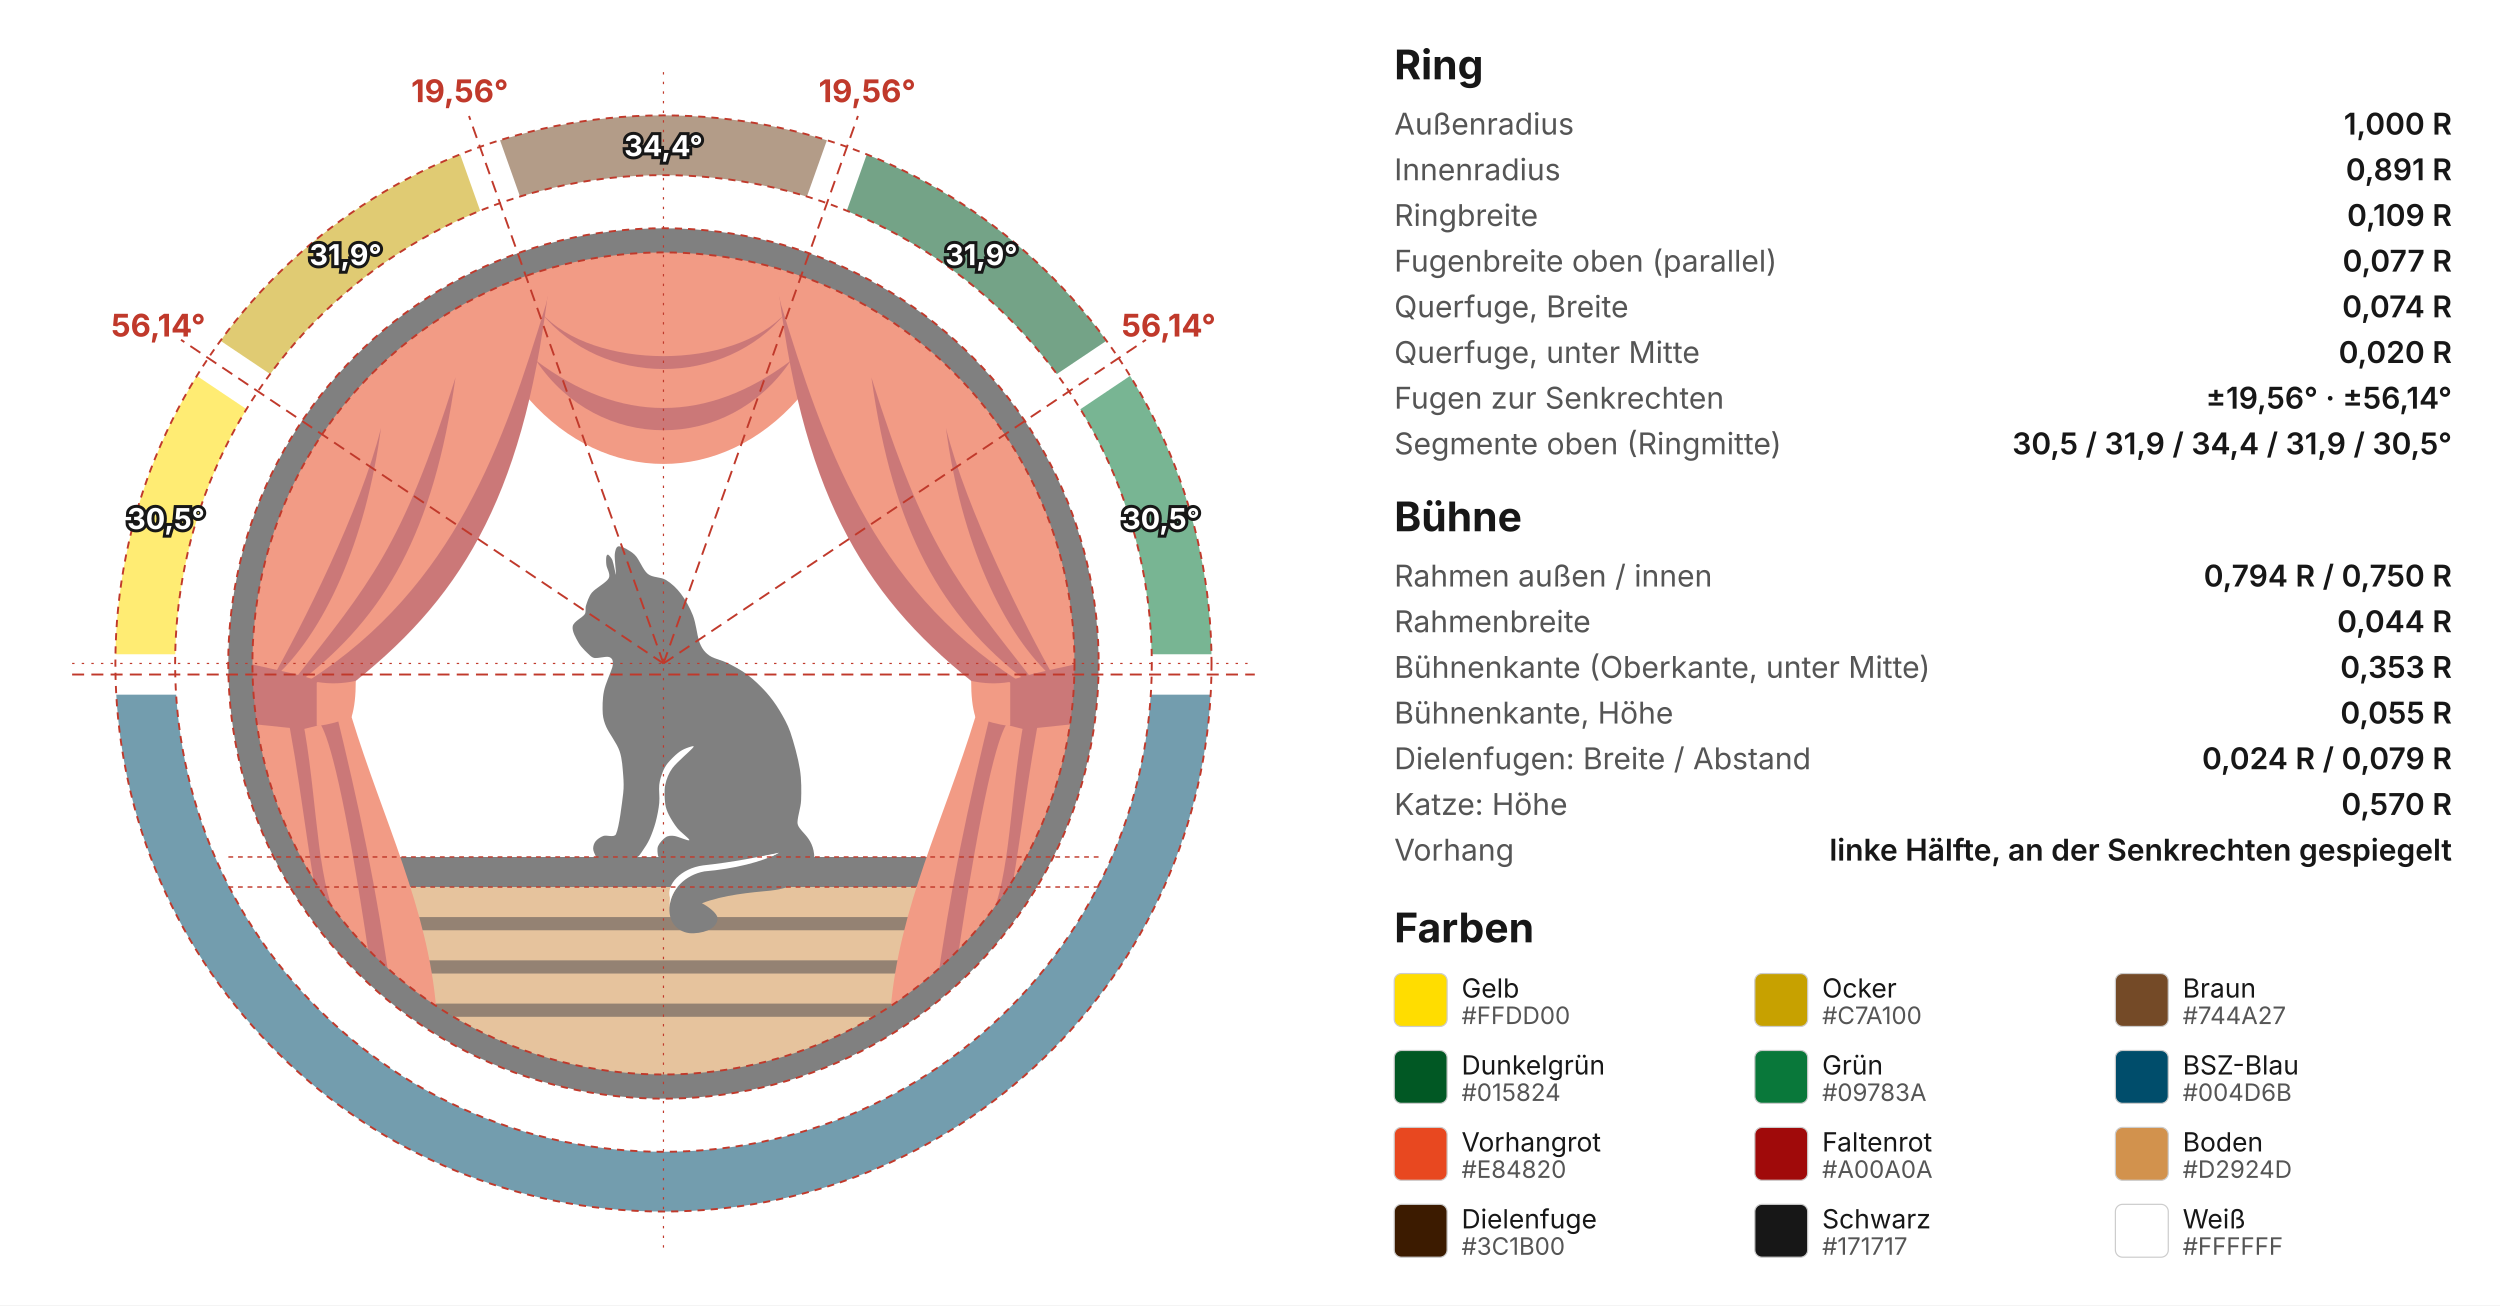
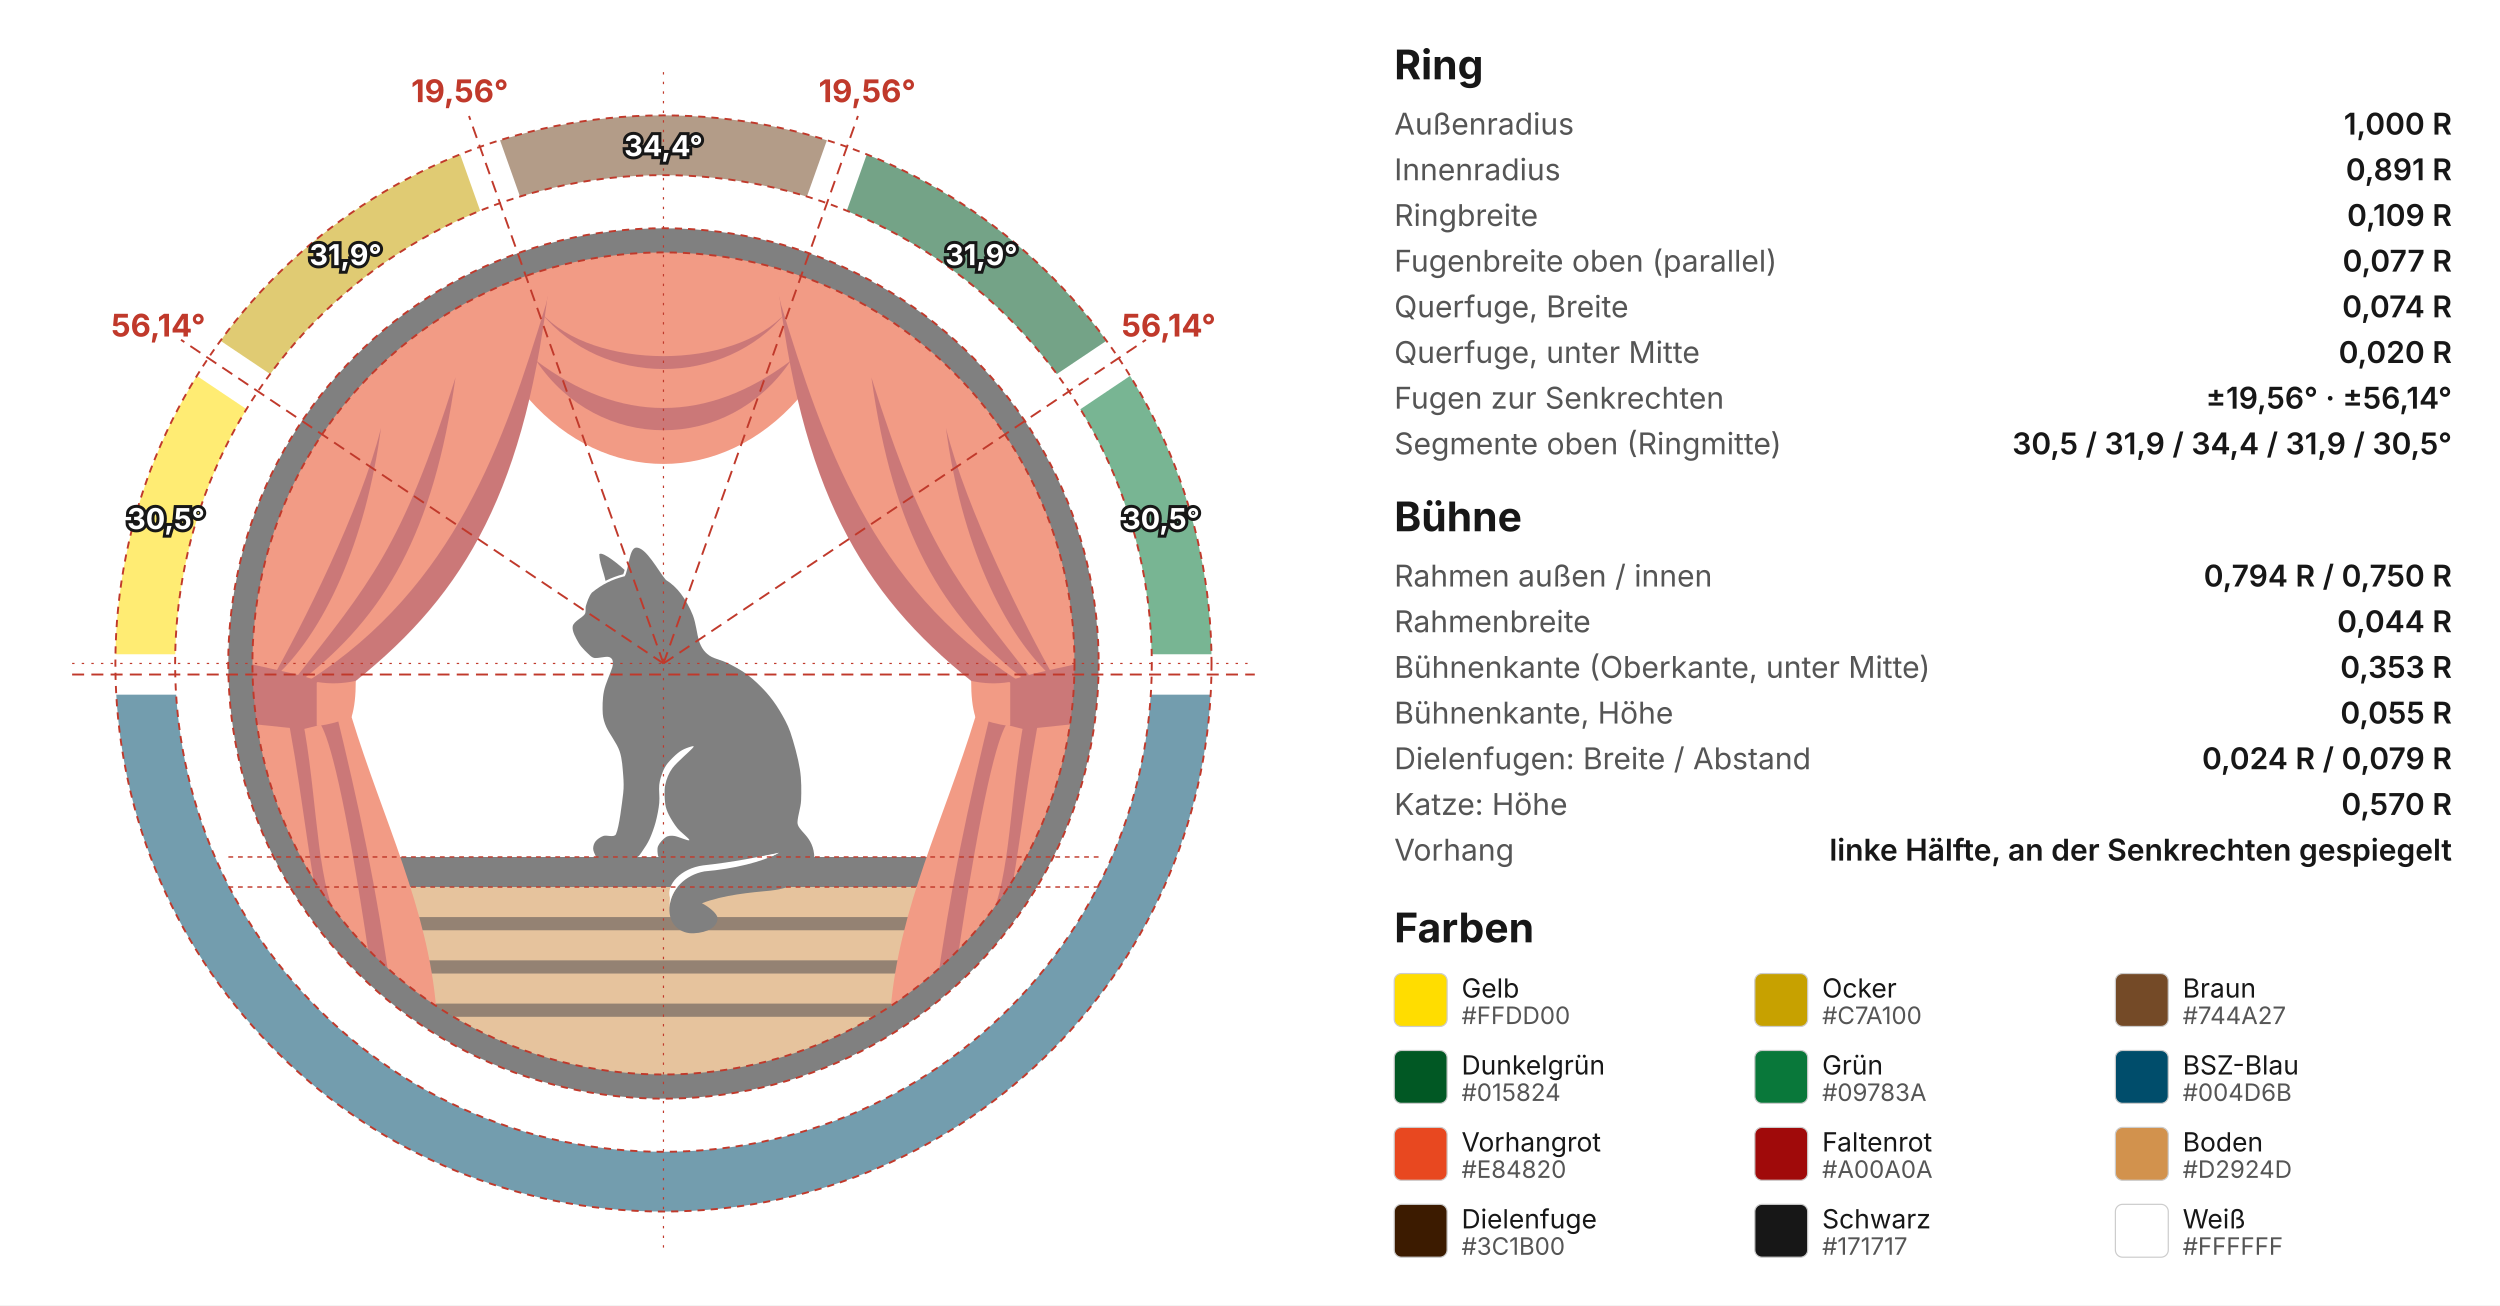
<svg xmlns="http://www.w3.org/2000/svg" viewBox="0 0 2080 1086" font-family="Inter, Helvetica, Arial, DejaVu Sans, sans-serif">
  <rect width="2080" height="1086" fill="#fff" />
  <g transform="translate(40 40)">
    <g opacity="0.55">
      <defs>
        <clipPath id="ueber-kante">
          <rect x="0" y="0" width="1024" height="698" />
        </clipPath>
        <clipPath id="buehne">
          <circle cx="512" cy="512" r="343.0" />
        </clipPath>
        <g id="seitenvorhang">
          <path fill="#A00A0A" d="M100,150H418V186C398.2,366.6 347.6,453.3 256.0,526.5L250,532H100Z" />
          <path fill="#E84820" d="M100,150H421V186L414,214C379.5,326.7 338.9,447.9 217.2,526.0H100Z" />
          <path fill="#A00A0A" d="M339,274C320.9,403.0 280.0,472.6 211.0,526.0L204.5,526C267.3,445.6 294.5,416.0 339.0,274.0Z" />
          <path fill="#A00A0A" d="M277,316C264.7,409.0 229.9,487.9 185.7,526.0L185.6,526C210.4,482.8 260.2,384.1 277.0,316.0Z" />
          <path fill="#E84820" d="M100,540H246L252.5,556.5C278.7,642.2 316.2,715.6 323.0,800.0H100Z" />
          <path fill="#A00A0A" d="M197,545C208.9,600.3 216.4,674.5 226.0,720.0L238,720C221.7,678.0 223.5,609.3 209.0,545.0Z" />
          <path fill="#A00A0A" d="M223.3,545C217.5,592.0 227.0,473.0 272.0,790.0L286,790C273.0,696.7 259.5,634.0 237.8,545.0Z" />
          <path fill="#A00A0A" d="M150,508C175.0,514.7 198.0,518.1 222.0,525.5L240,527L240,556L225,563.5L213,566.5C195.0,565.7 171.1,561.5 150.0,561.5Z" />
          <path fill="#E84820" d="M223.5,528.5Q223.5,527.5 224.5,527.5Q239.75,530.0 256,526.5C256,538.5 255.0,548.5 252.5,556.5Q238.0,562.25 224.5,564Q223.5,564 223.5,563Z" />
        </g>
      </defs>
      <g id="ring">
        <path d="M56.06,504.34A456.00,456.00 0 0 1 123.81,272.74L165.16,300.48A406.25,406.25 0 0 0 105.82,504.34Z" fill="#FFDD00" />
        <path d="M143.43,243.51A456.00,456.00 0 0 1 342.86,88.53L359.53,135.45A406.25,406.25 0 0 0 184.77,271.25Z" fill="#C7A100" />
        <path d="M376.03,76.74A456.00,456.00 0 0 1 647.97,76.74L631.30,123.66A406.25,406.25 0 0 0 392.70,123.66Z" fill="#744A27" />
        <path d="M681.14,88.53A456.00,456.00 0 0 1 880.57,243.51L839.23,271.25A406.25,406.25 0 0 0 664.47,135.45Z" fill="#015824" />
        <path d="M900.19,272.74A456.00,456.00 0 0 1 967.94,504.34L918.18,504.34A406.25,406.25 0 0 0 858.84,300.48Z" fill="#09783A" />
        <path d="M967.26,537.99A456.00,456.00 0 0 1 56.74,537.99L106.58,537.99A406.25,406.25 0 0 0 917.42,537.99Z" fill="#004D6B" />
      </g>
      <g clip-path="url(#buehne)">
        <circle cx="512" cy="512" r="343.0" fill="#fff" />
        <g id="boden">
          <rect x="0" y="673" width="1024" height="400" fill="#D2924D" />
          <rect x="0" y="673" width="1024" height="25" fill="#171717" />
          <g fill="#3C1B00">
            <rect x="0" y="723" width="1024" height="11" />
            <rect x="0" y="759" width="1024" height="11" />
            <rect x="0" y="795" width="1024" height="11" />
          </g>
        </g>
        <g id="schabracke">
          <path fill="#E84820" d="M400,150H624V292C560.4,364.0 463.6,364.0 400,292Z" />
          <path fill="#A00A0A" d="M410,220C453.5,268.4 570.5,268.4 614.0,220.0L614,220L614,220C563.0,282.7 461.0,282.7 410,220Z" />
          <path fill="#A00A0A" d="M406,260C475.9,312.6 548.1,312.6 618.0,260.0L618,260C566.1,337.3 457.9,337.3 406,260Z" />
        </g>
        <use href="#seitenvorhang" />
        <use href="#seitenvorhang" transform="matrix(-1 0 0 1 1024 0)" />
      </g>
      <circle id="rahmen" cx="512" cy="512" r="352.0" fill="none" stroke="#171717" stroke-width="20.1" />
      <g id="katze">
-         <path d="M509,673.5C508.3,673.5 507.6,672.7 507.5,672.0C507.2,670.4 506.5,666.5 507.5,664.0C508.6,661.4 511.8,657.9 514.0,656.5C516.0,655.2 518.7,655.2 521.0,655.5C524.2,655.9 533.1,660.1 533.5,659.0C533.9,657.9 526.3,652.5 523.5,649.0C520.8,645.6 518.2,641.3 516.5,638.0C515.1,635.2 513.9,632.1 513.5,629.0C513.0,624.8 512.5,618.0 513.5,613.0C514.5,608.0 516.5,603.1 519.5,599.0C523.4,593.8 535.1,584.2 537.0,581.5C538.2,579.8 532.9,581.8 531.0,582.5C528.8,583.3 526.1,584.8 524.0,586.5C521.4,588.6 517.6,592.4 515.5,595.0C513.8,597.1 512.5,599.5 511.5,602.0C510.3,605.0 508.9,609.2 508.5,613.0C508.0,617.3 509.0,623.0 508.5,628.0C508.0,633.2 506.8,639.0 505.5,644.0C504.2,648.8 502.3,654.0 500.5,658.0C498.9,661.5 496.4,665.4 494.5,668.0C493.0,670.1 491.6,673.1 489.0,673.5C482.8,674.4 462.6,673.8 457.0,673.5C456.3,673.5 455.8,672.6 455.5,672.0C454.9,670.8 453.5,668.0 453.5,666.0C453.5,664.0 454.2,661.6 455.5,660.0C456.9,658.2 459.5,656.4 462.0,655.5C464.8,654.5 471.0,657.2 472.5,654.0C475.2,648.1 477.5,628.2 478.5,620.0C479.1,615.0 478.9,610.0 478.5,605.0C478.0,599.2 477.7,591.4 475.5,585.0C473.2,578.3 466.8,570.2 464.5,565.0C462.9,561.5 461.8,557.8 461.5,554.0C461.2,549.0 461.2,541.2 462.5,535.0C463.8,528.5 468.3,519.3 469.5,515.0C470.0,513.1 470.1,510.4 469.5,509.0C469.0,507.7 467.4,506.6 466.0,506.5C463.6,506.2 457.5,507.7 455.0,507.5C453.5,507.4 452.1,506.5 451.0,505.5C448.8,503.4 443.9,499.1 441.5,495.0C439.1,490.9 435.7,485.0 436.5,481.0C437.3,477.0 444.7,473.8 446.5,471.0C447.8,469.0 446.8,466.2 447.5,464.0C448.5,461.0 449.9,456.1 452.5,453.0C455.7,449.2 464.5,444.8 466.5,441.0C468.2,437.7 464.8,433.0 464.5,430.0C464.2,427.7 464.2,424.4 464.5,423.0C464.6,422.3 465.4,421.1 466.0,421.5C466.8,422.0 468.8,424.2 469.5,426.0C470.6,428.8 472.2,438.8 472.5,438.0C472.8,437.2 471.1,424.9 471.5,421.0C471.8,418.6 472.5,414.4 475.0,414.5C477.8,414.6 484.4,418.1 488.0,421.5C492.0,425.3 494.7,434.0 499.0,437.5C503.1,440.8 509.5,439.8 514.0,442.5C518.6,445.2 523.1,449.5 526.5,454.0C530.2,458.9 534.0,465.6 536.5,472.0C539.0,478.5 540.0,488.2 541.5,493.0C542.4,495.8 543.8,498.8 545.5,501.0C547.2,503.2 549.5,505.2 552.0,506.5C555.2,508.2 560.8,509.4 565.0,511.5C570.0,514.0 576.8,517.5 582.0,521.5C587.4,525.6 593.1,531.1 597.5,536.0C601.6,540.6 605.3,545.7 608.5,551.0C611.8,556.5 615.3,562.7 617.5,569.0C620.3,577.2 624.0,590.5 625.5,600.0C626.9,608.6 626.8,618.7 626.5,626.0C626.2,632.1 623.9,637.9 623.5,644.0C623.4,647.5 626,650 630,654.5C634,659 637.5,665 637.5,674C637.5,690 620,699 601,701C585,702.5 562,704.5 544,711.5C549,714 557,720 557,724C557,731 549,736 537,736.5C527,737 516,730 517,715C518,700 530,688 546,685C570,683 595,677 608,669.5C600,672 590,673.4 580,673.6L509,673.5Z" fill="#171717" />
+         <path d="M509,673.5C508.3,673.5 507.6,672.7 507.5,672.0C507.2,670.4 506.5,666.5 507.5,664.0C508.6,661.4 511.8,657.9 514.0,656.5C516.0,655.2 518.7,655.2 521.0,655.5C524.2,655.9 533.1,660.1 533.5,659.0C533.9,657.9 526.3,652.5 523.5,649.0C520.8,645.6 518.2,641.3 516.5,638.0C515.1,635.2 513.9,632.1 513.5,629.0C513.0,624.8 512.5,618.0 513.5,613.0C514.5,608.0 516.5,603.1 519.5,599.0C523.4,593.8 535.1,584.2 537.0,581.5C538.2,579.8 532.9,581.8 531.0,582.5C528.8,583.3 526.1,584.8 524.0,586.5C521.4,588.6 517.6,592.4 515.5,595.0C513.8,597.1 512.5,599.5 511.5,602.0C510.3,605.0 508.9,609.2 508.5,613.0C508.0,617.3 509.0,623.0 508.5,628.0C508.0,633.2 506.8,639.0 505.5,644.0C504.2,648.8 502.3,654.0 500.5,658.0C498.9,661.5 496.4,665.4 494.5,668.0C493.0,670.1 491.6,673.1 489.0,673.5C482.8,674.4 462.6,673.8 457.0,673.5C456.3,673.5 455.8,672.6 455.5,672.0C454.9,670.8 453.5,668.0 453.5,666.0C453.5,664.0 454.2,661.6 455.5,660.0C456.9,658.2 459.5,656.4 462.0,655.5C464.8,654.5 471.0,657.2 472.5,654.0C475.2,648.1 477.5,628.2 478.5,620.0C479.1,615.0 478.9,610.0 478.5,605.0C478.0,599.2 477.7,591.4 475.5,585.0C473.2,578.3 466.8,570.2 464.5,565.0C462.9,561.5 461.8,557.8 461.5,554.0C461.2,549.0 461.2,541.2 462.5,535.0C463.8,528.5 468.3,519.3 469.5,515.0C470.0,513.1 470.1,510.4 469.5,509.0C469.0,507.7 467.4,506.6 466.0,506.5C463.6,506.2 457.5,507.7 455.0,507.5C453.5,507.4 452.1,506.5 451.0,505.5C448.8,503.4 443.9,499.1 441.5,495.0C439.1,490.9 435.7,485.0 436.5,481.0C437.3,477.0 444.7,473.8 446.5,471.0C447.8,469.0 446.8,466.2 447.5,464.0C448.5,461.0 449.9,456.1 452.5,453.0C461.20,446.00 469.20,442.10 479.80,439.40C483.20,433.40 483.40,416.00 489.30,415.60C497.50,415.20 507.70,435.10 514.00,442.50C518.6,445.2 523.1,449.5 526.5,454.0C530.2,458.9 534.0,465.6 536.5,472.0C539.0,478.5 540.0,488.2 541.5,493.0C542.4,495.8 543.8,498.8 545.5,501.0C547.2,503.2 549.5,505.2 552.0,506.5C555.2,508.2 560.8,509.4 565.0,511.5C570.0,514.0 576.8,517.5 582.0,521.5C587.4,525.6 593.1,531.1 597.5,536.0C601.6,540.6 605.3,545.7 608.5,551.0C611.8,556.5 615.3,562.7 617.5,569.0C620.3,577.2 624.0,590.5 625.5,600.0C626.9,608.6 626.8,618.7 626.5,626.0C626.2,632.1 623.9,637.9 623.5,644.0C623.4,647.5 626,650 630,654.5C634,659 637.5,665 637.5,674C637.5,690 620,699 601,701C585,702.5 562,704.5 544,711.5C549,714 557,720 557,724C557,731 549,736 537,736.5C527,737 516,730 517,715C518,700 530,688 546,685C570,683 595,677 608,669.5C600,672 590,673.4 580,673.6L509,673.5ZM463.78,443.30C468.53,440.85 473.62,439.01 478.55,437.76C478.74,437.42 479.21,436.00 479.69,434.18C476.9,431.5 461.8,418.5 458.6,421.0C458.8,428.4 462.3,435.8 463.78,443.30Z" fill="#171717" />
        <path d="M608,669.5C595,677 570,683 546,685C530,688 518,700 517,715L517.4,707C514,696 526.5,682.5 545,680C569,677.5 594,672.5 608,669.5Z" fill="#fff" />
      </g>
    </g>
    <circle cx="512" cy="512" r="456.0" fill="none" stroke="#C0392B" stroke-width="1.6" stroke-dasharray="6 5" />
    <circle cx="512" cy="512" r="406.3" fill="none" stroke="#C0392B" stroke-width="1.6" stroke-dasharray="6 5" />
    <circle cx="512" cy="512" r="362.1" fill="none" stroke="#C0392B" stroke-width="1.6" stroke-dasharray="6 5" />
    <circle cx="512" cy="512" r="342.0" fill="none" stroke="#C0392B" stroke-width="1.6" stroke-dasharray="6 5" />
    <path d="M512,20V1004M20,512H1004" stroke="#C0392B" stroke-width="1" stroke-dasharray="2 6" />
    <line x1="512.0" y1="512.0" x2="110.6" y2="242.7" stroke="#C0392B" stroke-width="1.6" stroke-dasharray="10 6" />
    <text x="91.7" y="240.0" text-anchor="middle" font-size="26" font-weight="700" fill="#C0392B">56,14°</text>
    <line x1="512.0" y1="512.0" x2="350.2" y2="56.5" stroke="#C0392B" stroke-width="1.6" stroke-dasharray="10 6" />
    <text x="342.5" y="45.0" text-anchor="middle" font-size="26" font-weight="700" fill="#C0392B">19,56°</text>
    <line x1="512.0" y1="512.0" x2="673.8" y2="56.5" stroke="#C0392B" stroke-width="1.6" stroke-dasharray="10 6" />
    <text x="681.5" y="45.0" text-anchor="middle" font-size="26" font-weight="700" fill="#C0392B">19,56°</text>
    <line x1="512.0" y1="512.0" x2="913.4" y2="242.7" stroke="#C0392B" stroke-width="1.6" stroke-dasharray="10 6" />
    <text x="932.3" y="240.0" text-anchor="middle" font-size="26" font-weight="700" fill="#C0392B">56,14°</text>
    <text x="98.1" y="400.2" text-anchor="middle" font-size="24" font-weight="700" fill="#fff" stroke="#171717" stroke-width="5" paint-order="stroke">30,5°</text>
    <text x="247.5" y="180.6" text-anchor="middle" font-size="24" font-weight="700" fill="#fff" stroke="#171717" stroke-width="5" paint-order="stroke">31,9°</text>
    <text x="512.0" y="89.9" text-anchor="middle" font-size="24" font-weight="700" fill="#fff" stroke="#171717" stroke-width="5" paint-order="stroke">34,4°</text>
    <text x="776.5" y="180.6" text-anchor="middle" font-size="24" font-weight="700" fill="#fff" stroke="#171717" stroke-width="5" paint-order="stroke">31,9°</text>
    <text x="925.9" y="400.2" text-anchor="middle" font-size="24" font-weight="700" fill="#fff" stroke="#171717" stroke-width="5" paint-order="stroke">30,5°</text>
    <line x1="20" y1="521.2" x2="1004" y2="521.2" stroke="#C0392B" stroke-width="1.6" stroke-dasharray="10 6" />
    <line x1="150" y1="673" x2="874" y2="673" stroke="#C0392B" stroke-width="1.2" stroke-dasharray="4 4" />
    <line x1="150" y1="698" x2="874" y2="698" stroke="#C0392B" stroke-width="1.2" stroke-dasharray="4 4" />
  </g>
  <text x="1160" y="66" font-size="34" font-weight="700" fill="#171717">Ring</text>
  <text x="1160" y="112" font-size="25" fill="#555">Außenradius</text>
  <text x="2040" y="112" font-size="25" font-weight="600" fill="#171717" text-anchor="end">1,000 R</text>
  <text x="1160" y="150" font-size="25" fill="#555">Innenradius</text>
  <text x="2040" y="150" font-size="25" font-weight="600" fill="#171717" text-anchor="end">0,891 R</text>
  <text x="1160" y="188" font-size="25" fill="#555">Ringbreite</text>
  <text x="2040" y="188" font-size="25" font-weight="600" fill="#171717" text-anchor="end">0,109 R</text>
  <text x="1160" y="226" font-size="25" fill="#555">Fugenbreite oben (parallel)</text>
  <text x="2040" y="226" font-size="25" font-weight="600" fill="#171717" text-anchor="end">0,077 R</text>
  <text x="1160" y="264" font-size="25" fill="#555">Querfuge, Breite</text>
  <text x="2040" y="264" font-size="25" font-weight="600" fill="#171717" text-anchor="end">0,074 R</text>
  <text x="1160" y="302" font-size="25" fill="#555">Querfuge, unter Mitte</text>
  <text x="2040" y="302" font-size="25" font-weight="600" fill="#171717" text-anchor="end">0,020 R</text>
  <text x="1160" y="340" font-size="25" fill="#555">Fugen zur Senkrechten</text>
  <text x="2040" y="340" font-size="25" font-weight="600" fill="#171717" text-anchor="end">±19,56° · ±56,14°</text>
  <text x="1160" y="378" font-size="25" fill="#555">Segmente oben (Ringmitte)</text>
  <text x="2040" y="378" font-size="25" font-weight="600" fill="#171717" text-anchor="end">30,5 / 31,9 / 34,4 / 31,9 / 30,5°</text>
  <text x="1160" y="442" font-size="34" font-weight="700" fill="#171717">Bühne</text>
  <text x="1160" y="488" font-size="25" fill="#555">Rahmen außen / innen</text>
  <text x="2040" y="488" font-size="25" font-weight="600" fill="#171717" text-anchor="end">0,794 R / 0,750 R</text>
  <text x="1160" y="526" font-size="25" fill="#555">Rahmenbreite</text>
  <text x="2040" y="526" font-size="25" font-weight="600" fill="#171717" text-anchor="end">0,044 R</text>
  <text x="1160" y="564" font-size="25" fill="#555">Bühnenkante (Oberkante, unter Mitte)</text>
  <text x="2040" y="564" font-size="25" font-weight="600" fill="#171717" text-anchor="end">0,353 R</text>
  <text x="1160" y="602" font-size="25" fill="#555">Bühnenkante, Höhe</text>
  <text x="2040" y="602" font-size="25" font-weight="600" fill="#171717" text-anchor="end">0,055 R</text>
  <text x="1160" y="640" font-size="25" fill="#555">Dielenfugen: Breite / Abstand</text>
  <text x="2040" y="640" font-size="25" font-weight="600" fill="#171717" text-anchor="end">0,024 R / 0,079 R</text>
  <text x="1160" y="678" font-size="25" fill="#555">Katze: Höhe</text>
  <text x="2040" y="678" font-size="25" font-weight="600" fill="#171717" text-anchor="end">0,570 R</text>
  <text x="1160" y="716" font-size="25" fill="#555">Vorhang</text>
  <text x="2040" y="716" font-size="25" font-weight="600" fill="#171717" text-anchor="end">linke Hälfte, an der Senkrechten gespiegelt</text>
  <text x="1160" y="784" font-size="34" font-weight="700" fill="#171717">Farben</text>
  <rect x="1160" y="810" width="44" height="44" rx="6" fill="#FFDD00" stroke="#ccc" />
  <text x="1216" y="830" font-size="22" fill="#171717">Gelb</text>
  <text x="1216" y="852" font-size="20" fill="#555">#FFDD00</text>
  <rect x="1460" y="810" width="44" height="44" rx="6" fill="#C7A100" stroke="#ccc" />
  <text x="1516" y="830" font-size="22" fill="#171717">Ocker</text>
  <text x="1516" y="852" font-size="20" fill="#555">#C7A100</text>
  <rect x="1760" y="810" width="44" height="44" rx="6" fill="#744A27" stroke="#ccc" />
  <text x="1816" y="830" font-size="22" fill="#171717">Braun</text>
  <text x="1816" y="852" font-size="20" fill="#555">#744A27</text>
  <rect x="1160" y="874" width="44" height="44" rx="6" fill="#015824" stroke="#ccc" />
  <text x="1216" y="894" font-size="22" fill="#171717">Dunkelgrün</text>
  <text x="1216" y="916" font-size="20" fill="#555">#015824</text>
  <rect x="1460" y="874" width="44" height="44" rx="6" fill="#09783A" stroke="#ccc" />
  <text x="1516" y="894" font-size="22" fill="#171717">Grün</text>
  <text x="1516" y="916" font-size="20" fill="#555">#09783A</text>
  <rect x="1760" y="874" width="44" height="44" rx="6" fill="#004D6B" stroke="#ccc" />
  <text x="1816" y="894" font-size="22" fill="#171717">BSZ-Blau</text>
  <text x="1816" y="916" font-size="20" fill="#555">#004D6B</text>
  <rect x="1160" y="938" width="44" height="44" rx="6" fill="#E84820" stroke="#ccc" />
  <text x="1216" y="958" font-size="22" fill="#171717">Vorhangrot</text>
  <text x="1216" y="980" font-size="20" fill="#555">#E84820</text>
  <rect x="1460" y="938" width="44" height="44" rx="6" fill="#A00A0A" stroke="#ccc" />
  <text x="1516" y="958" font-size="22" fill="#171717">Faltenrot</text>
  <text x="1516" y="980" font-size="20" fill="#555">#A00A0A</text>
  <rect x="1760" y="938" width="44" height="44" rx="6" fill="#D2924D" stroke="#ccc" />
  <text x="1816" y="958" font-size="22" fill="#171717">Boden</text>
  <text x="1816" y="980" font-size="20" fill="#555">#D2924D</text>
  <rect x="1160" y="1002" width="44" height="44" rx="6" fill="#3C1B00" stroke="#ccc" />
  <text x="1216" y="1022" font-size="22" fill="#171717">Dielenfuge</text>
  <text x="1216" y="1044" font-size="20" fill="#555">#3C1B00</text>
  <rect x="1460" y="1002" width="44" height="44" rx="6" fill="#171717" stroke="#ccc" />
  <text x="1516" y="1022" font-size="22" fill="#171717">Schwarz</text>
  <text x="1516" y="1044" font-size="20" fill="#555">#171717</text>
  <rect x="1760" y="1002" width="44" height="44" rx="6" fill="#FFFFFF" stroke="#ccc" />
  <text x="1816" y="1022" font-size="22" fill="#171717">Weiß</text>
  <text x="1816" y="1044" font-size="20" fill="#555">#FFFFFF</text>
</svg>
